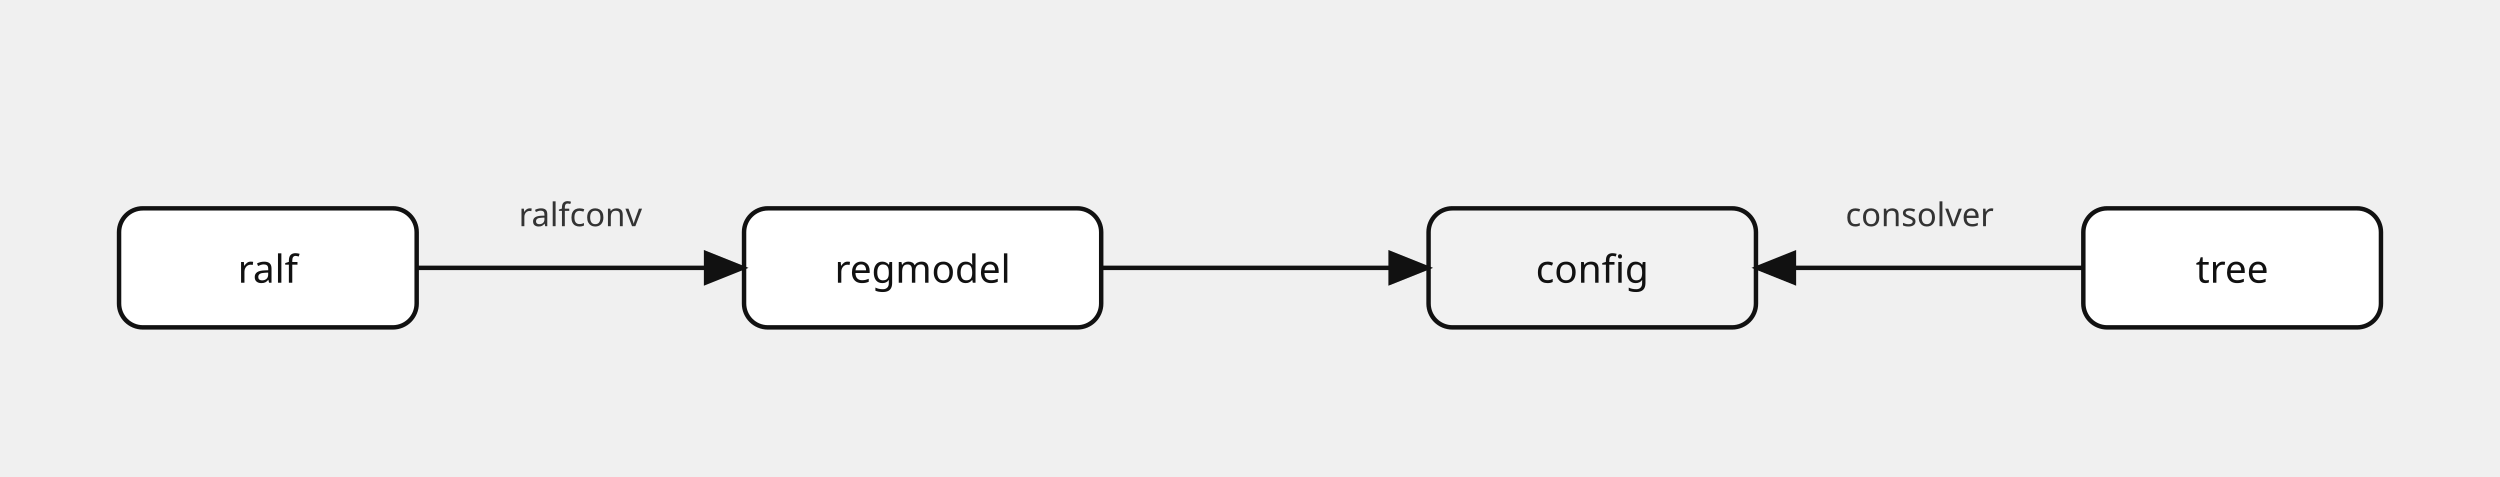
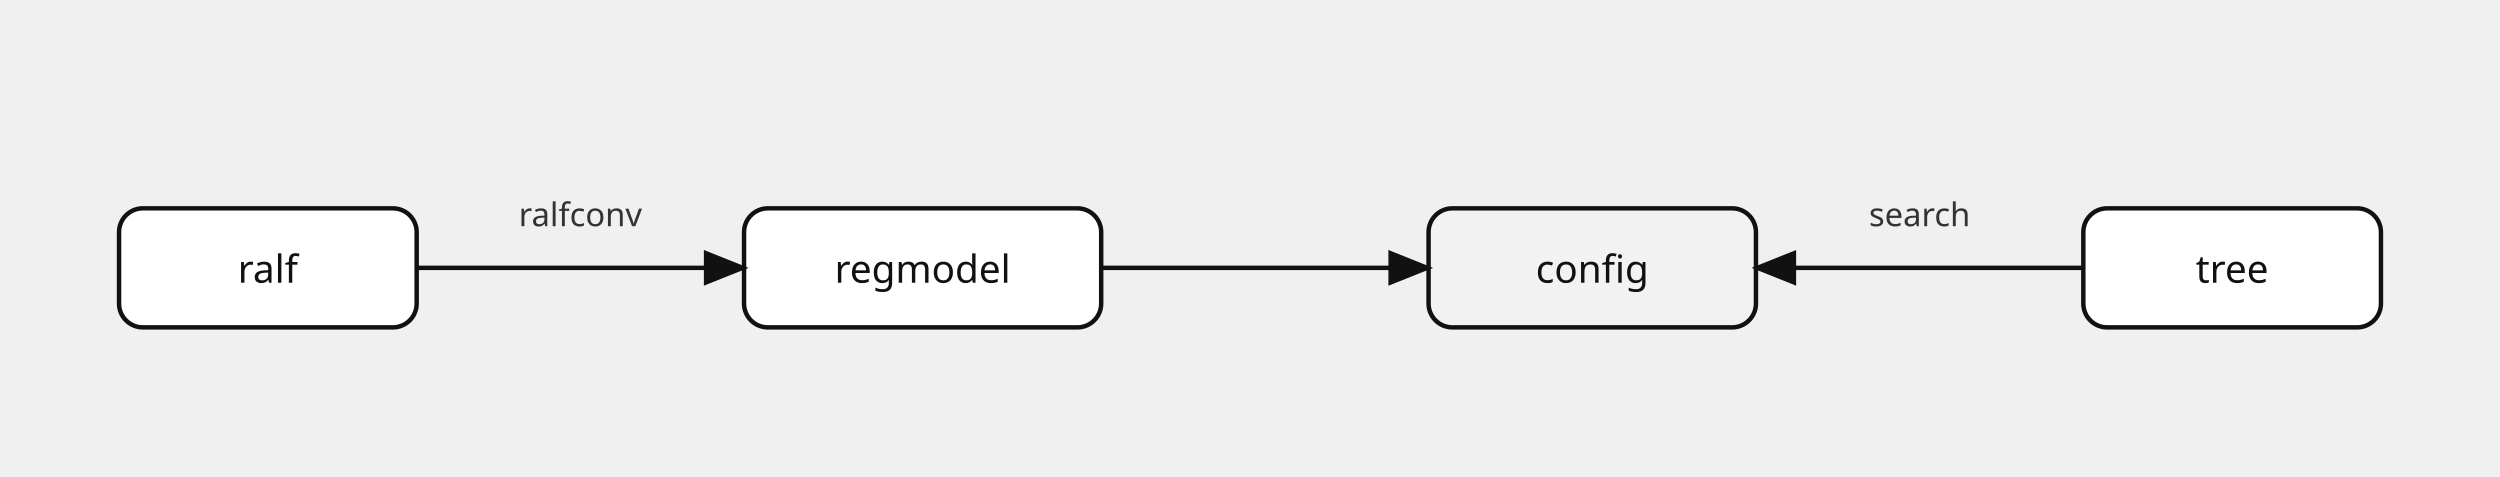
- <svg xmlns="http://www.w3.org/2000/svg" version="1.1" width="840px" height="160px" viewBox="0 0 840 160" xml:lang="zh-CN" content="&lt;mxfile host=&quot;app.diagrams.net&quot; agent=&quot;templates&quot; version=&quot;24.0.0&quot;&gt;&lt;diagram id=&quot;pll-mini-pipeline&quot; name=&quot;Page-1&quot;&gt;&lt;mxGraphModel dx=&quot;1200&quot; dy=&quot;800&quot; grid=&quot;1&quot; gridSize=&quot;10&quot; guides=&quot;1&quot; tooltips=&quot;1&quot; connect=&quot;1&quot; arrows=&quot;1&quot; fold=&quot;1&quot; page=&quot;1&quot; pageScale=&quot;1&quot; pageWidth=&quot;840&quot; pageHeight=&quot;160&quot; math=&quot;0&quot; shadow=&quot;0&quot; background=&quot;none&quot;&gt;&lt;root&gt;&lt;mxCell id=&quot;0&quot;/&gt;&lt;mxCell id=&quot;1&quot; parent=&quot;0&quot;/&gt;&lt;mxCell id=&quot;ralf&quot; value=&quot;ralf&quot; style=&quot;rounded=1;whiteSpace=wrap;html=1;fillColor=#ffffff;strokeColor=#111111;strokeWidth=1.5;fontSize=13;fontColor=#111111;arcSize=8;align=center;verticalAlign=middle;&quot; vertex=&quot;1&quot; parent=&quot;1&quot;&gt;&lt;mxGeometry x=&quot;40&quot; y=&quot;70&quot; width=&quot;100&quot; height=&quot;40&quot; as=&quot;geometry&quot;/&gt;&lt;/mxCell&gt;&lt;mxCell id=&quot;regmodel&quot; value=&quot;regmodel&quot; style=&quot;rounded=1;whiteSpace=wrap;html=1;fillColor=#ffffff;strokeColor=#111111;strokeWidth=1.5;fontSize=13;fontColor=#111111;arcSize=8;align=center;verticalAlign=middle;&quot; vertex=&quot;1&quot; parent=&quot;1&quot;&gt;&lt;mxGeometry x=&quot;250&quot; y=&quot;70&quot; width=&quot;120&quot; height=&quot;40&quot; as=&quot;geometry&quot;/&gt;&lt;/mxCell&gt;&lt;mxCell id=&quot;config&quot; value=&quot;config&quot; style=&quot;rounded=1;whiteSpace=wrap;html=1;fillColor=#f2f2f2;strokeColor=#111111;strokeWidth=1.5;fontSize=13;fontColor=#111111;arcSize=8;align=center;verticalAlign=middle;&quot; vertex=&quot;1&quot; parent=&quot;1&quot;&gt;&lt;mxGeometry x=&quot;480&quot; y=&quot;70&quot; width=&quot;110&quot; height=&quot;40&quot; as=&quot;geometry&quot;/&gt;&lt;/mxCell&gt;&lt;mxCell id=&quot;tree&quot; value=&quot;tree&quot; style=&quot;rounded=1;whiteSpace=wrap;html=1;fillColor=#ffffff;strokeColor=#111111;strokeWidth=1.5;fontSize=13;fontColor=#111111;arcSize=8;align=center;verticalAlign=middle;&quot; vertex=&quot;1&quot; parent=&quot;1&quot;&gt;&lt;mxGeometry x=&quot;700&quot; y=&quot;70&quot; width=&quot;100&quot; height=&quot;40&quot; as=&quot;geometry&quot;/&gt;&lt;/mxCell&gt;&lt;mxCell id=&quot;e0&quot; value=&quot;ralfconv&quot; style=&quot;edgeStyle=none;rounded=0;html=1;endArrow=classic;endFill=1;strokeColor=#111111;strokeWidth=1.5;fontSize=11;fontColor=#333333;verticalLabelPosition=top;verticalAlign=bottom;labelBackgroundColor=#ffffff;&quot; edge=&quot;1&quot; parent=&quot;1&quot; source=&quot;ralf&quot; target=&quot;regmodel&quot;&gt;&lt;mxGeometry relative=&quot;1&quot; as=&quot;geometry&quot;/&gt;&lt;/mxCell&gt;&lt;mxCell id=&quot;e1&quot; style=&quot;edgeStyle=none;rounded=0;html=1;endArrow=classic;endFill=1;strokeColor=#111111;strokeWidth=1.5;&quot; edge=&quot;1&quot; parent=&quot;1&quot; source=&quot;regmodel&quot; target=&quot;config&quot;&gt;&lt;mxGeometry relative=&quot;1&quot; as=&quot;geometry&quot;/&gt;&lt;/mxCell&gt;&lt;mxCell id=&quot;e2&quot; value=&quot;consolver&quot; style=&quot;edgeStyle=none;rounded=0;html=1;endArrow=classic;endFill=1;strokeColor=#111111;strokeWidth=1.5;fontSize=11;fontColor=#333333;verticalLabelPosition=top;verticalAlign=bottom;labelBackgroundColor=#ffffff;exitX=0;exitY=0.5;entryX=1;entryY=0.5;&quot; edge=&quot;1&quot; parent=&quot;1&quot; source=&quot;tree&quot; target=&quot;config&quot;&gt;&lt;mxGeometry relative=&quot;1&quot; as=&quot;geometry&quot;/&gt;&lt;/mxCell&gt;&lt;/root&gt;&lt;/mxGraphModel&gt;&lt;/diagram&gt;&lt;/mxfile&gt;" style="background-color: transparent; background-color: transparent;">
+ <svg xmlns="http://www.w3.org/2000/svg" version="1.1" width="840px" height="160px" viewBox="0 0 840 160" xml:lang="zh-CN" content="&lt;mxfile host=&quot;app.diagrams.net&quot; agent=&quot;templates&quot; version=&quot;24.0.0&quot;&gt;&lt;diagram id=&quot;pll-mini-pipeline&quot; name=&quot;Page-1&quot;&gt;&lt;mxGraphModel dx=&quot;1200&quot; dy=&quot;800&quot; grid=&quot;1&quot; gridSize=&quot;10&quot; guides=&quot;1&quot; tooltips=&quot;1&quot; connect=&quot;1&quot; arrows=&quot;1&quot; fold=&quot;1&quot; page=&quot;1&quot; pageScale=&quot;1&quot; pageWidth=&quot;840&quot; pageHeight=&quot;160&quot; math=&quot;0&quot; shadow=&quot;0&quot; background=&quot;none&quot;&gt;&lt;root&gt;&lt;mxCell id=&quot;0&quot;/&gt;&lt;mxCell id=&quot;1&quot; parent=&quot;0&quot;/&gt;&lt;mxCell id=&quot;ralf&quot; value=&quot;ralf&quot; style=&quot;rounded=1;whiteSpace=wrap;html=1;fillColor=#ffffff;strokeColor=#111111;strokeWidth=1.5;fontSize=13;fontColor=#111111;arcSize=8;align=center;verticalAlign=middle;&quot; vertex=&quot;1&quot; parent=&quot;1&quot;&gt;&lt;mxGeometry x=&quot;40&quot; y=&quot;70&quot; width=&quot;100&quot; height=&quot;40&quot; as=&quot;geometry&quot;/&gt;&lt;/mxCell&gt;&lt;mxCell id=&quot;regmodel&quot; value=&quot;regmodel&quot; style=&quot;rounded=1;whiteSpace=wrap;html=1;fillColor=#ffffff;strokeColor=#111111;strokeWidth=1.5;fontSize=13;fontColor=#111111;arcSize=8;align=center;verticalAlign=middle;&quot; vertex=&quot;1&quot; parent=&quot;1&quot;&gt;&lt;mxGeometry x=&quot;250&quot; y=&quot;70&quot; width=&quot;120&quot; height=&quot;40&quot; as=&quot;geometry&quot;/&gt;&lt;/mxCell&gt;&lt;mxCell id=&quot;config&quot; value=&quot;config&quot; style=&quot;rounded=1;whiteSpace=wrap;html=1;fillColor=#f2f2f2;strokeColor=#111111;strokeWidth=1.5;fontSize=13;fontColor=#111111;arcSize=8;align=center;verticalAlign=middle;&quot; vertex=&quot;1&quot; parent=&quot;1&quot;&gt;&lt;mxGeometry x=&quot;480&quot; y=&quot;70&quot; width=&quot;110&quot; height=&quot;40&quot; as=&quot;geometry&quot;/&gt;&lt;/mxCell&gt;&lt;mxCell id=&quot;tree&quot; value=&quot;tree&quot; style=&quot;rounded=1;whiteSpace=wrap;html=1;fillColor=#ffffff;strokeColor=#111111;strokeWidth=1.5;fontSize=13;fontColor=#111111;arcSize=8;align=center;verticalAlign=middle;&quot; vertex=&quot;1&quot; parent=&quot;1&quot;&gt;&lt;mxGeometry x=&quot;700&quot; y=&quot;70&quot; width=&quot;100&quot; height=&quot;40&quot; as=&quot;geometry&quot;/&gt;&lt;/mxCell&gt;&lt;mxCell id=&quot;e0&quot; value=&quot;ralfconv&quot; style=&quot;edgeStyle=none;rounded=0;html=1;endArrow=classic;endFill=1;strokeColor=#111111;strokeWidth=1.5;fontSize=11;fontColor=#333333;verticalLabelPosition=top;verticalAlign=bottom;labelBackgroundColor=#ffffff;&quot; edge=&quot;1&quot; parent=&quot;1&quot; source=&quot;ralf&quot; target=&quot;regmodel&quot;&gt;&lt;mxGeometry relative=&quot;1&quot; as=&quot;geometry&quot;/&gt;&lt;/mxCell&gt;&lt;mxCell id=&quot;e1&quot; style=&quot;edgeStyle=none;rounded=0;html=1;endArrow=classic;endFill=1;strokeColor=#111111;strokeWidth=1.5;&quot; edge=&quot;1&quot; parent=&quot;1&quot; source=&quot;regmodel&quot; target=&quot;config&quot;&gt;&lt;mxGeometry relative=&quot;1&quot; as=&quot;geometry&quot;/&gt;&lt;/mxCell&gt;&lt;mxCell id=&quot;e2&quot; value=&quot;search&quot; style=&quot;edgeStyle=none;rounded=0;html=1;endArrow=classic;endFill=1;strokeColor=#111111;strokeWidth=1.5;fontSize=11;fontColor=#333333;verticalLabelPosition=top;verticalAlign=bottom;labelBackgroundColor=#ffffff;exitX=0;exitY=0.5;entryX=1;entryY=0.5;&quot; edge=&quot;1&quot; parent=&quot;1&quot; source=&quot;tree&quot; target=&quot;config&quot;&gt;&lt;mxGeometry relative=&quot;1&quot; as=&quot;geometry&quot;/&gt;&lt;/mxCell&gt;&lt;/root&gt;&lt;/mxGraphModel&gt;&lt;/diagram&gt;&lt;/mxfile&gt;" style="background-color: transparent; background-color: transparent;">
  <defs>
    <marker id="arrowBlack" markerWidth="10" markerHeight="8" refX="9" refY="4" orient="auto" markerUnits="strokeWidth">
      <path d="M0,0 L10,4 L0,8 Z" fill="#111" />
    </marker>
  </defs>
  <rect x="40" y="70" width="100" height="40" rx="8" fill="#fff" stroke="#111" stroke-width="1.5" />
  <text x="90" y="95" text-anchor="middle" font-family="Microsoft YaHei, PingFang SC, sans-serif" font-size="13" fill="#111">ralf</text>
  <rect x="250" y="70" width="120" height="40" rx="8" fill="#fff" stroke="#111" stroke-width="1.5" />
  <text x="310" y="95" text-anchor="middle" font-family="Microsoft YaHei, PingFang SC, sans-serif" font-size="13" fill="#111">regmodel</text>
  <rect x="480" y="70" width="110" height="40" rx="8" fill="#f2f2f2" stroke="#111" stroke-width="1.5" />
  <text x="535" y="95" text-anchor="middle" font-family="Microsoft YaHei, PingFang SC, sans-serif" font-size="13" fill="#111">config</text>
  <rect x="700" y="70" width="100" height="40" rx="8" fill="#fff" stroke="#111" stroke-width="1.5" />
  <text x="750" y="95" text-anchor="middle" font-family="Microsoft YaHei, PingFang SC, sans-serif" font-size="13" fill="#111">tree</text>
  <line x1="140" y1="90" x2="250" y2="90" fill="none" stroke="#111" stroke-width="1.5" marker-end="url(#arrowBlack)" />
  <text x="195" y="76" text-anchor="middle" font-family="Microsoft YaHei, PingFang SC, sans-serif" font-size="11" fill="#333">ralfconv</text>
  <line x1="370" y1="90" x2="480" y2="90" fill="none" stroke="#111" stroke-width="1.5" marker-end="url(#arrowBlack)" />
  <line x1="700" y1="90" x2="590" y2="90" fill="none" stroke="#111" stroke-width="1.5" marker-end="url(#arrowBlack)" />
-   <text x="645" y="76" text-anchor="middle" font-family="Microsoft YaHei, PingFang SC, sans-serif" font-size="11" fill="#333">consolver</text>
+   <text x="645" y="76" text-anchor="middle" font-family="Microsoft YaHei, PingFang SC, sans-serif" font-size="11" fill="#333">search</text>
</svg>
